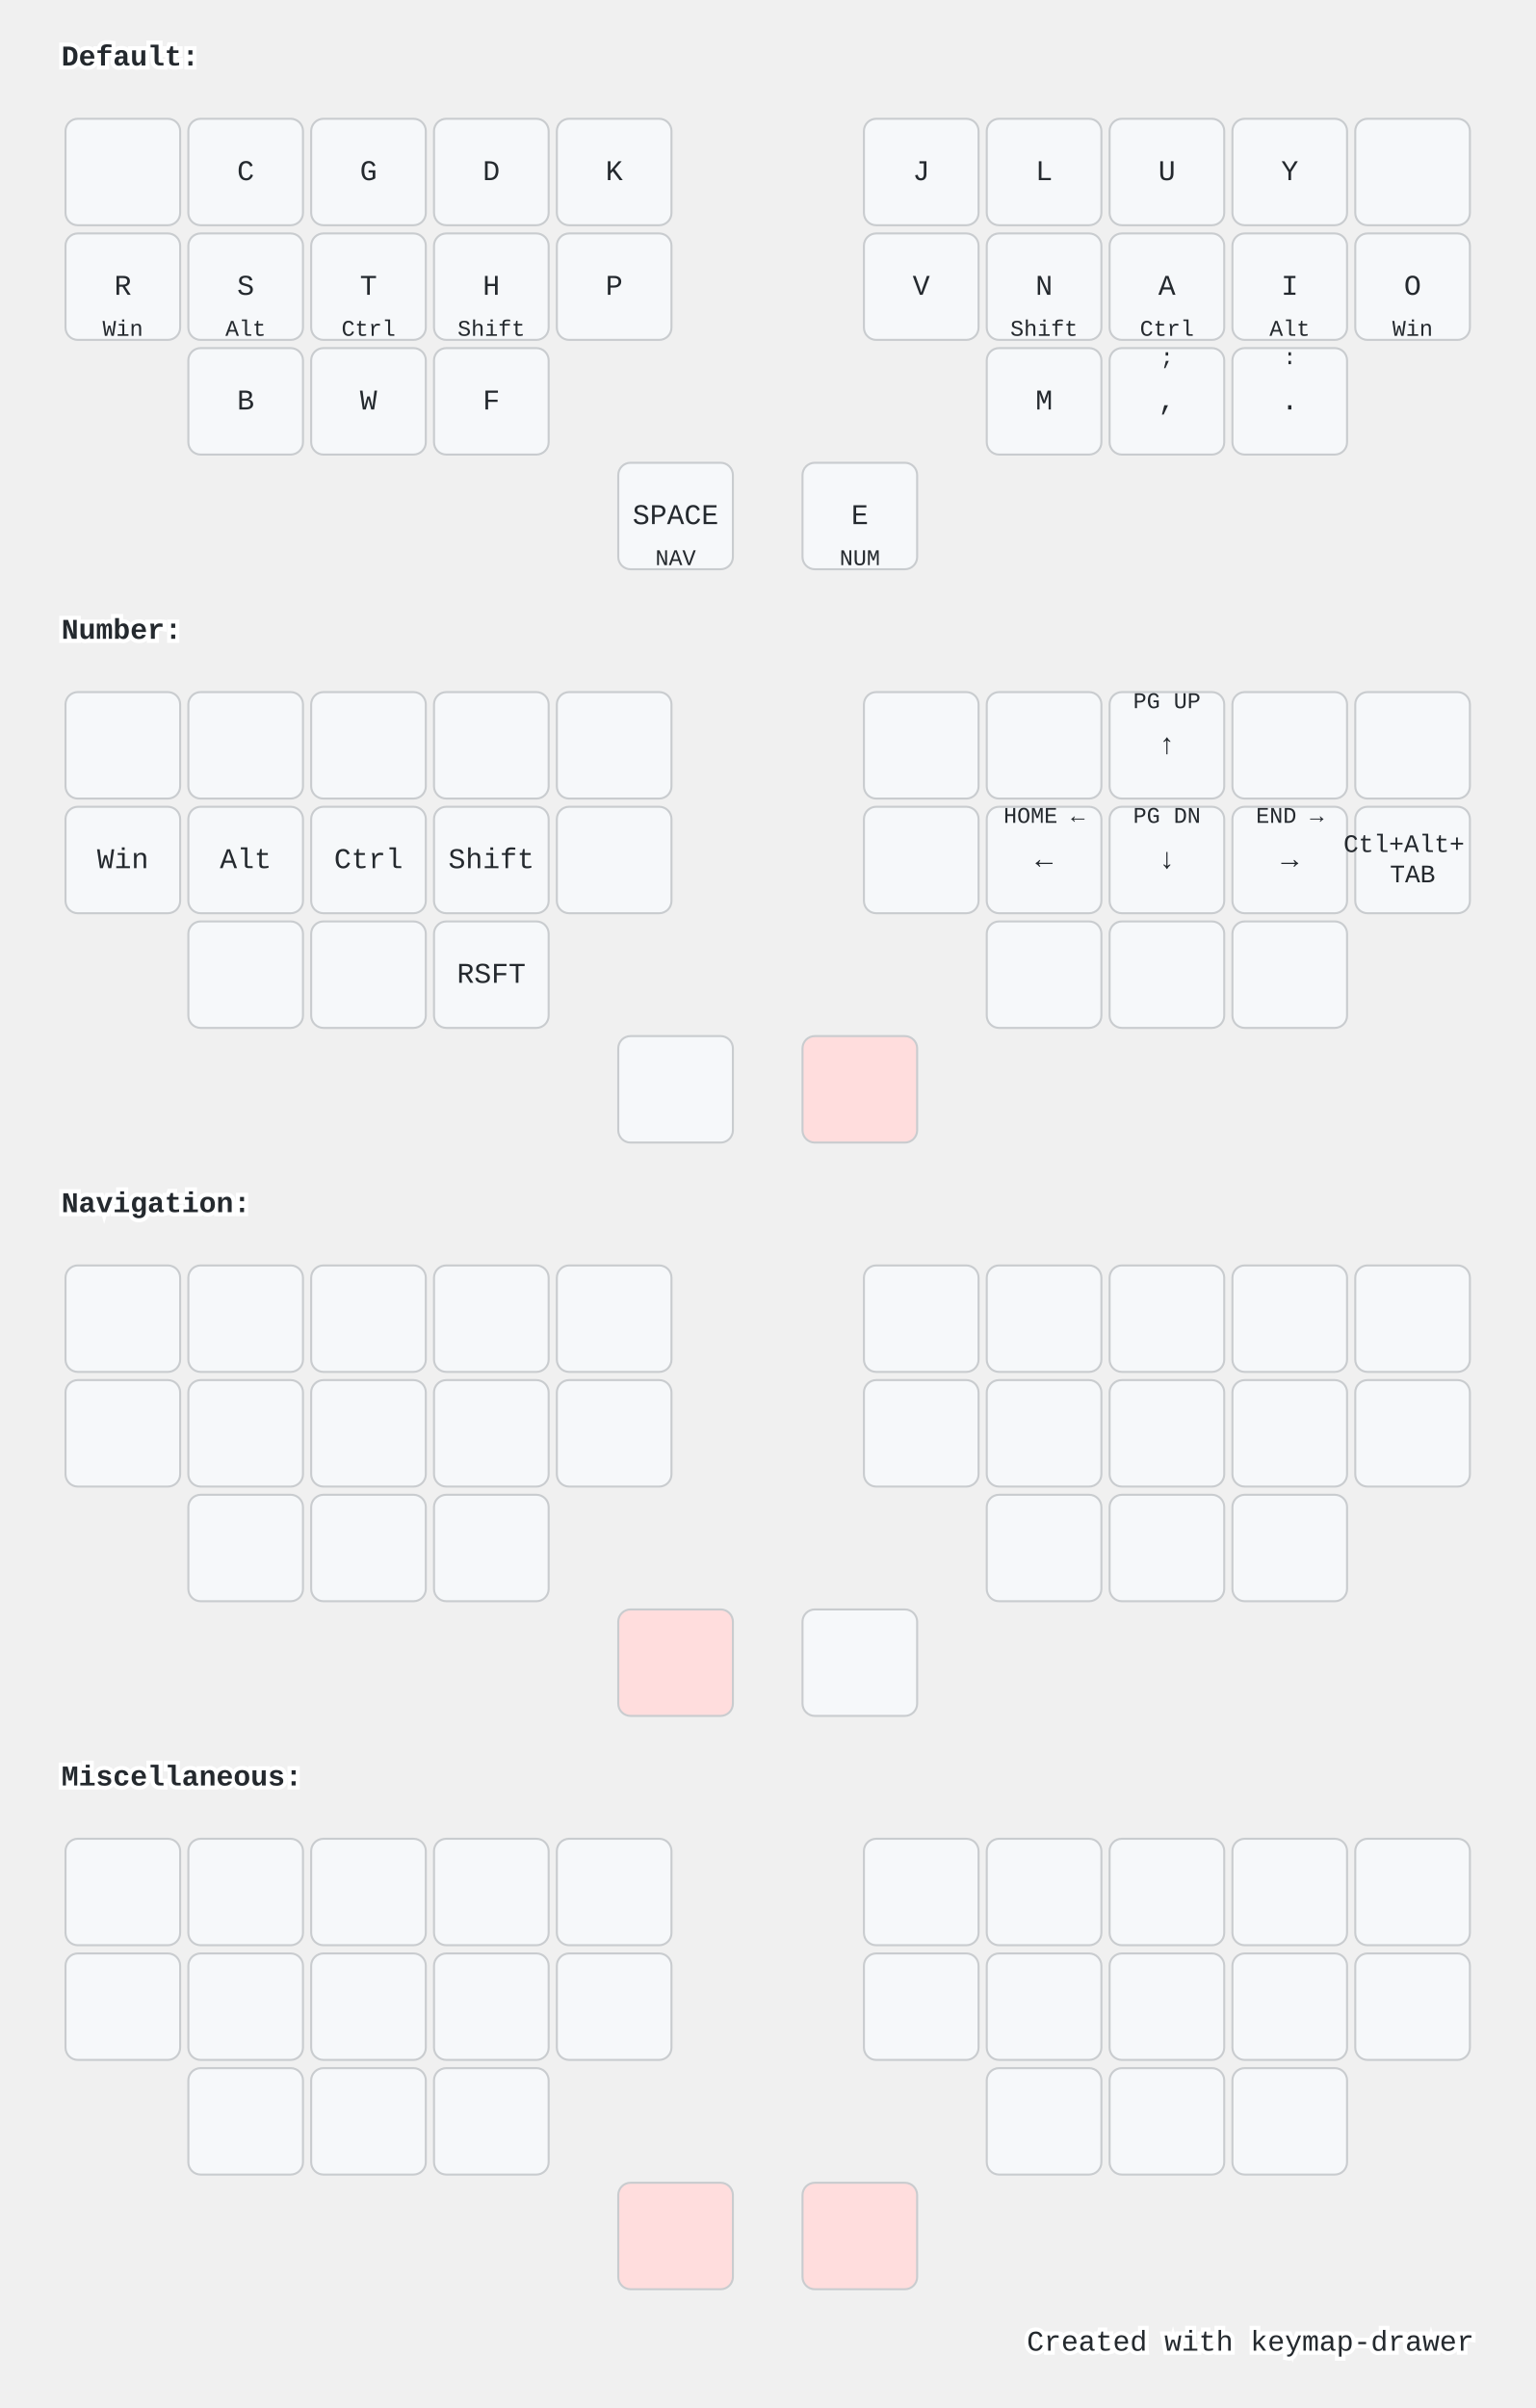
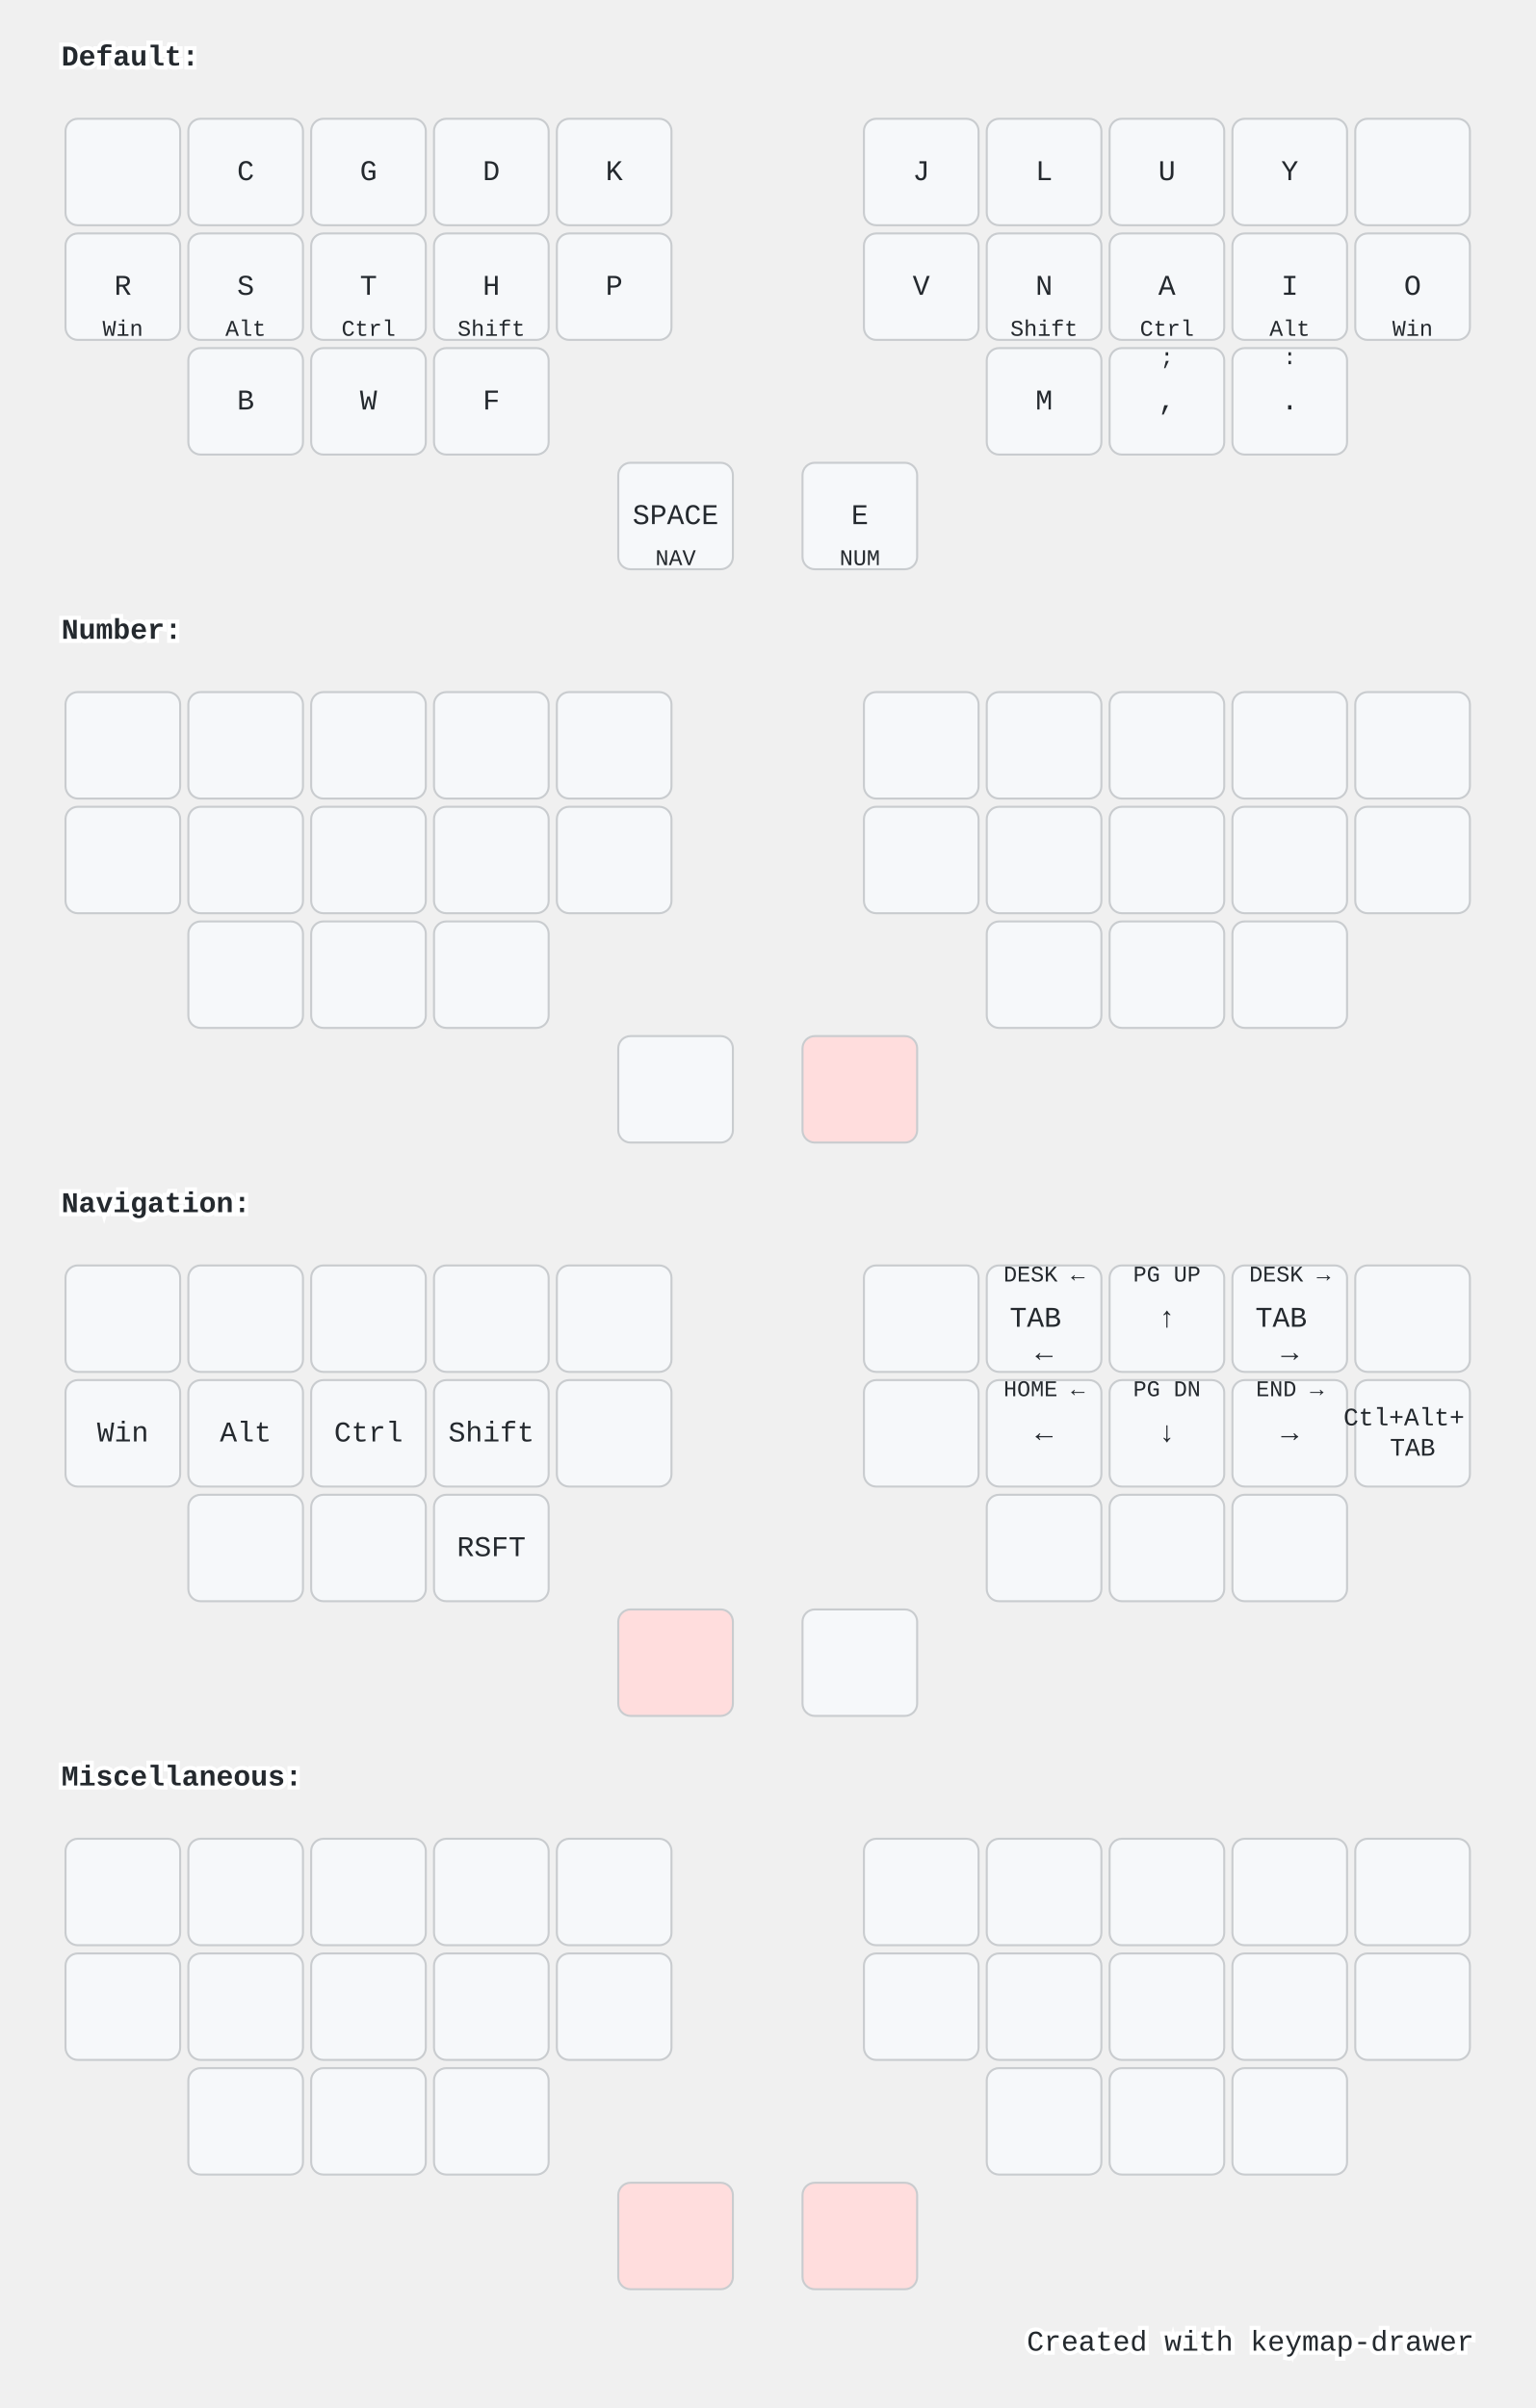
<svg xmlns="http://www.w3.org/2000/svg" width="750" height="1176" viewBox="0 0 750 1176" class="keymap">
  <style>/* inherit to force styles through use tags */
svg path {
    fill: inherit;
}

/* font and background color specifications */
svg.keymap {
    font-family: SFMono-Regular,Consolas,Liberation Mono,Menlo,monospace;
    font-size: 14px;
    font-kerning: normal;
    text-rendering: optimizeLegibility;
    fill: #24292e;
}

/* default key styling */
rect.key {
    fill: #f6f8fa;
}

rect.key, rect.combo {
    stroke: #c9cccf;
    stroke-width: 1;
}

/* default key side styling, only used is draw_key_sides is set */
rect.side {
    filter: brightness(90%);
}

/* color accent for combo boxes */
rect.combo, rect.combo-separate {
    fill: #cdf;
}

/* color accent for held keys */
rect.held, rect.combo.held {
    fill: #fdd;
}

/* color accent for ghost (optional) keys */
rect.ghost, rect.combo.ghost {
    stroke-dasharray: 4, 4;
    stroke-width: 2;
}

text {
    text-anchor: middle;
    dominant-baseline: middle;
}

/* styling for layer labels */
text.label {
    font-weight: bold;
    text-anchor: start;
    stroke: white;
    stroke-width: 4;
    paint-order: stroke;
}

/* styling for optional footer */
text.footer {
    text-anchor: end;
    dominant-baseline: auto;
    stroke: white;
    stroke-width: 4;
    paint-order: stroke;
}

/* styling for combo tap, and key hold/shifted label text */
text.combo, text.hold, text.shifted {
    font-size: 11px;
}

text.hold {
    text-anchor: middle;
    dominant-baseline: auto;
}

text.shifted {
    text-anchor: middle;
    dominant-baseline: hanging;
}

text.layer-activator {
    text-decoration: underline;
}

/* styling for hold/shifted label text in combo box */
text.combo.hold, text.combo.shifted {
    font-size: 8px;
}

/* lighter symbol for transparent keys */
text.trans {
    fill: #7b7e81;
}

/* styling for combo dendrons */
path.combo {
    stroke-width: 1;
    stroke: gray;
    fill: none;
}

/* Start Tabler Icons Cleanup */
/* cannot use height/width with glyphs */
.icon-tabler &gt; path {
    fill: inherit;
    stroke: inherit;
    stroke-width: 2;
}
/* hide tabler's default box */
.icon-tabler &gt; path[stroke="none"][fill="none"] {
    visibility: hidden;
}
/* End Tabler Icons Cleanup */
</style>
  <g transform="translate(30, 0)" class="layer-Default">
    <text x="0" y="28" class="label" id="Default">Default:</text>
    <g transform="translate(0, 56)">
      <g transform="translate(30, 28)" class="key keypos-0">
        <rect rx="6" ry="6" x="-28" y="-26" width="56" height="52" class="key" />
      </g>
      <g transform="translate(90, 28)" class="key keypos-1">
        <rect rx="6" ry="6" x="-28" y="-26" width="56" height="52" class="key" />
        <text x="0" y="0" class="key tap">C</text>
      </g>
      <g transform="translate(150, 28)" class="key keypos-2">
        <rect rx="6" ry="6" x="-28" y="-26" width="56" height="52" class="key" />
        <text x="0" y="0" class="key tap">G</text>
      </g>
      <g transform="translate(210, 28)" class="key keypos-3">
        <rect rx="6" ry="6" x="-28" y="-26" width="56" height="52" class="key" />
        <text x="0" y="0" class="key tap">D</text>
      </g>
      <g transform="translate(270, 28)" class="key keypos-4">
        <rect rx="6" ry="6" x="-28" y="-26" width="56" height="52" class="key" />
        <text x="0" y="0" class="key tap">K</text>
      </g>
      <g transform="translate(420, 28)" class="key keypos-5">
        <rect rx="6" ry="6" x="-28" y="-26" width="56" height="52" class="key" />
        <text x="0" y="0" class="key tap">J</text>
      </g>
      <g transform="translate(480, 28)" class="key keypos-6">
        <rect rx="6" ry="6" x="-28" y="-26" width="56" height="52" class="key" />
        <text x="0" y="0" class="key tap">L</text>
      </g>
      <g transform="translate(540, 28)" class="key keypos-7">
        <rect rx="6" ry="6" x="-28" y="-26" width="56" height="52" class="key" />
        <text x="0" y="0" class="key tap">U</text>
      </g>
      <g transform="translate(600, 28)" class="key keypos-8">
        <rect rx="6" ry="6" x="-28" y="-26" width="56" height="52" class="key" />
        <text x="0" y="0" class="key tap">Y</text>
      </g>
      <g transform="translate(660, 28)" class="key keypos-9">
        <rect rx="6" ry="6" x="-28" y="-26" width="56" height="52" class="key" />
      </g>
      <g transform="translate(30, 84)" class="key keypos-10">
        <rect rx="6" ry="6" x="-28" y="-26" width="56" height="52" class="key" />
        <text x="0" y="0" class="key tap">R</text>
        <text x="0" y="24" class="key hold">Win</text>
      </g>
      <g transform="translate(90, 84)" class="key keypos-11">
        <rect rx="6" ry="6" x="-28" y="-26" width="56" height="52" class="key" />
        <text x="0" y="0" class="key tap">S</text>
        <text x="0" y="24" class="key hold">Alt</text>
      </g>
      <g transform="translate(150, 84)" class="key keypos-12">
        <rect rx="6" ry="6" x="-28" y="-26" width="56" height="52" class="key" />
        <text x="0" y="0" class="key tap">T</text>
        <text x="0" y="24" class="key hold">Ctrl</text>
      </g>
      <g transform="translate(210, 84)" class="key keypos-13">
        <rect rx="6" ry="6" x="-28" y="-26" width="56" height="52" class="key" />
        <text x="0" y="0" class="key tap">H</text>
        <text x="0" y="24" class="key hold">Shift</text>
      </g>
      <g transform="translate(270, 84)" class="key keypos-14">
        <rect rx="6" ry="6" x="-28" y="-26" width="56" height="52" class="key" />
        <text x="0" y="0" class="key tap">P</text>
      </g>
      <g transform="translate(420, 84)" class="key keypos-15">
        <rect rx="6" ry="6" x="-28" y="-26" width="56" height="52" class="key" />
        <text x="0" y="0" class="key tap">V</text>
      </g>
      <g transform="translate(480, 84)" class="key keypos-16">
        <rect rx="6" ry="6" x="-28" y="-26" width="56" height="52" class="key" />
        <text x="0" y="0" class="key tap">N</text>
        <text x="0" y="24" class="key hold">Shift</text>
      </g>
      <g transform="translate(540, 84)" class="key keypos-17">
        <rect rx="6" ry="6" x="-28" y="-26" width="56" height="52" class="key" />
        <text x="0" y="0" class="key tap">A</text>
        <text x="0" y="24" class="key hold">Ctrl</text>
      </g>
      <g transform="translate(600, 84)" class="key keypos-18">
        <rect rx="6" ry="6" x="-28" y="-26" width="56" height="52" class="key" />
        <text x="0" y="0" class="key tap">I</text>
        <text x="0" y="24" class="key hold">Alt</text>
      </g>
      <g transform="translate(660, 84)" class="key keypos-19">
        <rect rx="6" ry="6" x="-28" y="-26" width="56" height="52" class="key" />
        <text x="0" y="0" class="key tap">O</text>
        <text x="0" y="24" class="key hold">Win</text>
      </g>
      <g transform="translate(90, 140)" class="key keypos-20">
        <rect rx="6" ry="6" x="-28" y="-26" width="56" height="52" class="key" />
        <text x="0" y="0" class="key tap">B</text>
      </g>
      <g transform="translate(150, 140)" class="key keypos-21">
        <rect rx="6" ry="6" x="-28" y="-26" width="56" height="52" class="key" />
        <text x="0" y="0" class="key tap">W</text>
      </g>
      <g transform="translate(210, 140)" class="key keypos-22">
        <rect rx="6" ry="6" x="-28" y="-26" width="56" height="52" class="key" />
        <text x="0" y="0" class="key tap">F</text>
      </g>
      <g transform="translate(480, 140)" class="key keypos-23">
        <rect rx="6" ry="6" x="-28" y="-26" width="56" height="52" class="key" />
        <text x="0" y="0" class="key tap">M</text>
      </g>
      <g transform="translate(540, 140)" class="key keypos-24">
        <rect rx="6" ry="6" x="-28" y="-26" width="56" height="52" class="key" />
        <text x="0" y="0" class="key tap">,</text>
        <text x="0" y="-24" class="key shifted">;</text>
      </g>
      <g transform="translate(600, 140)" class="key keypos-25">
        <rect rx="6" ry="6" x="-28" y="-26" width="56" height="52" class="key" />
        <text x="0" y="0" class="key tap">.</text>
        <text x="0" y="-24" class="key shifted">:</text>
      </g>
      <g transform="translate(300, 196)" class="key keypos-26">
        <rect rx="6" ry="6" x="-28" y="-26" width="56" height="52" class="key" />
        <text x="0" y="0" class="key tap">SPACE</text>
        <text x="0" y="24" class="key hold">NAV</text>
      </g>
      <g transform="translate(390, 196)" class="key keypos-27">
        <rect rx="6" ry="6" x="-28" y="-26" width="56" height="52" class="key" />
        <text x="0" y="0" class="key tap">E</text>
        <text x="0" y="24" class="key hold">NUM</text>
      </g>
    </g>
  </g>
  <g transform="translate(30, 280)" class="layer-Number">
    <text x="0" y="28" class="label" id="Number">Number:</text>
    <g transform="translate(0, 56)">
      <g transform="translate(30, 28)" class="key keypos-0">
        <rect rx="6" ry="6" x="-28" y="-26" width="56" height="52" class="key" />
      </g>
      <g transform="translate(90, 28)" class="key keypos-1">
        <rect rx="6" ry="6" x="-28" y="-26" width="56" height="52" class="key" />
      </g>
      <g transform="translate(150, 28)" class="key keypos-2">
        <rect rx="6" ry="6" x="-28" y="-26" width="56" height="52" class="key" />
      </g>
      <g transform="translate(210, 28)" class="key keypos-3">
        <rect rx="6" ry="6" x="-28" y="-26" width="56" height="52" class="key" />
      </g>
      <g transform="translate(270, 28)" class="key keypos-4">
        <rect rx="6" ry="6" x="-28" y="-26" width="56" height="52" class="key" />
      </g>
      <g transform="translate(420, 28)" class="key keypos-5">
        <rect rx="6" ry="6" x="-28" y="-26" width="56" height="52" class="key" />
      </g>
      <g transform="translate(480, 28)" class="key keypos-6">
        <rect rx="6" ry="6" x="-28" y="-26" width="56" height="52" class="key" />
      </g>
      <g transform="translate(540, 28)" class="key keypos-7">
        <rect rx="6" ry="6" x="-28" y="-26" width="56" height="52" class="key" />
-         <text x="0" y="0" class="key tap">↑</text>
-         <text x="0" y="-24" class="key shifted">PG UP</text>
      </g>
      <g transform="translate(600, 28)" class="key keypos-8">
        <rect rx="6" ry="6" x="-28" y="-26" width="56" height="52" class="key" />
      </g>
      <g transform="translate(660, 28)" class="key keypos-9">
        <rect rx="6" ry="6" x="-28" y="-26" width="56" height="52" class="key" />
      </g>
      <g transform="translate(30, 84)" class="key keypos-10">
        <rect rx="6" ry="6" x="-28" y="-26" width="56" height="52" class="key" />
-         <text x="0" y="0" class="key tap">Win</text>
      </g>
      <g transform="translate(90, 84)" class="key keypos-11">
        <rect rx="6" ry="6" x="-28" y="-26" width="56" height="52" class="key" />
-         <text x="0" y="0" class="key tap">Alt</text>
      </g>
      <g transform="translate(150, 84)" class="key keypos-12">
        <rect rx="6" ry="6" x="-28" y="-26" width="56" height="52" class="key" />
-         <text x="0" y="0" class="key tap">Ctrl</text>
      </g>
      <g transform="translate(210, 84)" class="key keypos-13">
        <rect rx="6" ry="6" x="-28" y="-26" width="56" height="52" class="key" />
-         <text x="0" y="0" class="key tap">Shift</text>
      </g>
      <g transform="translate(270, 84)" class="key keypos-14">
        <rect rx="6" ry="6" x="-28" y="-26" width="56" height="52" class="key" />
      </g>
      <g transform="translate(420, 84)" class="key keypos-15">
        <rect rx="6" ry="6" x="-28" y="-26" width="56" height="52" class="key" />
      </g>
      <g transform="translate(480, 84)" class="key keypos-16">
        <rect rx="6" ry="6" x="-28" y="-26" width="56" height="52" class="key" />
-         <text x="0" y="0" class="key tap">←</text>
-         <text x="0" y="-24" class="key shifted">HOME ←</text>
      </g>
      <g transform="translate(540, 84)" class="key keypos-17">
        <rect rx="6" ry="6" x="-28" y="-26" width="56" height="52" class="key" />
-         <text x="0" y="0" class="key tap">↓</text>
-         <text x="0" y="-24" class="key shifted">PG DN</text>
      </g>
      <g transform="translate(600, 84)" class="key keypos-18">
        <rect rx="6" ry="6" x="-28" y="-26" width="56" height="52" class="key" />
-         <text x="0" y="0" class="key tap">→</text>
-         <text x="0" y="-24" class="key shifted">END →</text>
      </g>
      <g transform="translate(660, 84)" class="key keypos-19">
        <rect rx="6" ry="6" x="-28" y="-26" width="56" height="52" class="key" />
-         <text x="0" y="0" class="key tap">
-           <tspan x="0" dy="-0.6em" style="font-size: 88%">Ctl+Alt+</tspan>
-           <tspan x="0" dy="1.2em" style="font-size: 88%">TAB</tspan>
-         </text>
      </g>
      <g transform="translate(90, 140)" class="key keypos-20">
        <rect rx="6" ry="6" x="-28" y="-26" width="56" height="52" class="key" />
      </g>
      <g transform="translate(150, 140)" class="key keypos-21">
        <rect rx="6" ry="6" x="-28" y="-26" width="56" height="52" class="key" />
      </g>
      <g transform="translate(210, 140)" class="key keypos-22">
        <rect rx="6" ry="6" x="-28" y="-26" width="56" height="52" class="key" />
-         <text x="0" y="0" class="key tap">RSFT</text>
      </g>
      <g transform="translate(480, 140)" class="key keypos-23">
        <rect rx="6" ry="6" x="-28" y="-26" width="56" height="52" class="key" />
      </g>
      <g transform="translate(540, 140)" class="key keypos-24">
        <rect rx="6" ry="6" x="-28" y="-26" width="56" height="52" class="key" />
      </g>
      <g transform="translate(600, 140)" class="key keypos-25">
        <rect rx="6" ry="6" x="-28" y="-26" width="56" height="52" class="key" />
      </g>
      <g transform="translate(300, 196)" class="key keypos-26">
        <rect rx="6" ry="6" x="-28" y="-26" width="56" height="52" class="key" />
      </g>
      <g transform="translate(390, 196)" class="key held keypos-27">
        <rect rx="6" ry="6" x="-28" y="-26" width="56" height="52" class="key held" />
      </g>
    </g>
  </g>
  <g transform="translate(30, 560)" class="layer-Navigation">
    <text x="0" y="28" class="label" id="Navigation">Navigation:</text>
    <g transform="translate(0, 56)">
      <g transform="translate(30, 28)" class="key keypos-0">
        <rect rx="6" ry="6" x="-28" y="-26" width="56" height="52" class="key" />
      </g>
      <g transform="translate(90, 28)" class="key keypos-1">
        <rect rx="6" ry="6" x="-28" y="-26" width="56" height="52" class="key" />
      </g>
      <g transform="translate(150, 28)" class="key keypos-2">
        <rect rx="6" ry="6" x="-28" y="-26" width="56" height="52" class="key" />
      </g>
      <g transform="translate(210, 28)" class="key keypos-3">
        <rect rx="6" ry="6" x="-28" y="-26" width="56" height="52" class="key" />
      </g>
      <g transform="translate(270, 28)" class="key keypos-4">
        <rect rx="6" ry="6" x="-28" y="-26" width="56" height="52" class="key" />
      </g>
      <g transform="translate(420, 28)" class="key keypos-5">
        <rect rx="6" ry="6" x="-28" y="-26" width="56" height="52" class="key" />
      </g>
      <g transform="translate(480, 28)" class="key keypos-6">
        <rect rx="6" ry="6" x="-28" y="-26" width="56" height="52" class="key" />
+         <text x="0" y="0" class="key tap">
+           <tspan x="0" dy="-0.0em">TAB</tspan>
+           <tspan x="0" dy="1.2em">←</tspan>
+         </text>
+         <text x="0" y="-24" class="key shifted">DESK ←</text>
      </g>
      <g transform="translate(540, 28)" class="key keypos-7">
        <rect rx="6" ry="6" x="-28" y="-26" width="56" height="52" class="key" />
+         <text x="0" y="0" class="key tap">↑</text>
+         <text x="0" y="-24" class="key shifted">PG UP</text>
      </g>
      <g transform="translate(600, 28)" class="key keypos-8">
        <rect rx="6" ry="6" x="-28" y="-26" width="56" height="52" class="key" />
+         <text x="0" y="0" class="key tap">
+           <tspan x="0" dy="-0.0em">TAB</tspan>
+           <tspan x="0" dy="1.2em">→</tspan>
+         </text>
+         <text x="0" y="-24" class="key shifted">DESK →</text>
      </g>
      <g transform="translate(660, 28)" class="key keypos-9">
        <rect rx="6" ry="6" x="-28" y="-26" width="56" height="52" class="key" />
      </g>
      <g transform="translate(30, 84)" class="key keypos-10">
        <rect rx="6" ry="6" x="-28" y="-26" width="56" height="52" class="key" />
+         <text x="0" y="0" class="key tap">Win</text>
      </g>
      <g transform="translate(90, 84)" class="key keypos-11">
        <rect rx="6" ry="6" x="-28" y="-26" width="56" height="52" class="key" />
+         <text x="0" y="0" class="key tap">Alt</text>
      </g>
      <g transform="translate(150, 84)" class="key keypos-12">
        <rect rx="6" ry="6" x="-28" y="-26" width="56" height="52" class="key" />
+         <text x="0" y="0" class="key tap">Ctrl</text>
      </g>
      <g transform="translate(210, 84)" class="key keypos-13">
        <rect rx="6" ry="6" x="-28" y="-26" width="56" height="52" class="key" />
+         <text x="0" y="0" class="key tap">Shift</text>
      </g>
      <g transform="translate(270, 84)" class="key keypos-14">
        <rect rx="6" ry="6" x="-28" y="-26" width="56" height="52" class="key" />
      </g>
      <g transform="translate(420, 84)" class="key keypos-15">
        <rect rx="6" ry="6" x="-28" y="-26" width="56" height="52" class="key" />
      </g>
      <g transform="translate(480, 84)" class="key keypos-16">
        <rect rx="6" ry="6" x="-28" y="-26" width="56" height="52" class="key" />
+         <text x="0" y="0" class="key tap">←</text>
+         <text x="0" y="-24" class="key shifted">HOME ←</text>
      </g>
      <g transform="translate(540, 84)" class="key keypos-17">
        <rect rx="6" ry="6" x="-28" y="-26" width="56" height="52" class="key" />
+         <text x="0" y="0" class="key tap">↓</text>
+         <text x="0" y="-24" class="key shifted">PG DN</text>
      </g>
      <g transform="translate(600, 84)" class="key keypos-18">
        <rect rx="6" ry="6" x="-28" y="-26" width="56" height="52" class="key" />
+         <text x="0" y="0" class="key tap">→</text>
+         <text x="0" y="-24" class="key shifted">END →</text>
      </g>
      <g transform="translate(660, 84)" class="key keypos-19">
        <rect rx="6" ry="6" x="-28" y="-26" width="56" height="52" class="key" />
+         <text x="0" y="0" class="key tap">
+           <tspan x="0" dy="-0.6em" style="font-size: 88%">Ctl+Alt+</tspan>
+           <tspan x="0" dy="1.2em" style="font-size: 88%">TAB</tspan>
+         </text>
      </g>
      <g transform="translate(90, 140)" class="key keypos-20">
        <rect rx="6" ry="6" x="-28" y="-26" width="56" height="52" class="key" />
      </g>
      <g transform="translate(150, 140)" class="key keypos-21">
        <rect rx="6" ry="6" x="-28" y="-26" width="56" height="52" class="key" />
      </g>
      <g transform="translate(210, 140)" class="key keypos-22">
        <rect rx="6" ry="6" x="-28" y="-26" width="56" height="52" class="key" />
+         <text x="0" y="0" class="key tap">RSFT</text>
      </g>
      <g transform="translate(480, 140)" class="key keypos-23">
        <rect rx="6" ry="6" x="-28" y="-26" width="56" height="52" class="key" />
      </g>
      <g transform="translate(540, 140)" class="key keypos-24">
        <rect rx="6" ry="6" x="-28" y="-26" width="56" height="52" class="key" />
      </g>
      <g transform="translate(600, 140)" class="key keypos-25">
        <rect rx="6" ry="6" x="-28" y="-26" width="56" height="52" class="key" />
      </g>
      <g transform="translate(300, 196)" class="key held keypos-26">
        <rect rx="6" ry="6" x="-28" y="-26" width="56" height="52" class="key held" />
      </g>
      <g transform="translate(390, 196)" class="key keypos-27">
        <rect rx="6" ry="6" x="-28" y="-26" width="56" height="52" class="key" />
      </g>
    </g>
  </g>
  <g transform="translate(30, 840)" class="layer-Miscellaneous">
    <text x="0" y="28" class="label" id="Miscellaneous">Miscellaneous:</text>
    <g transform="translate(0, 56)">
      <g transform="translate(30, 28)" class="key keypos-0">
        <rect rx="6" ry="6" x="-28" y="-26" width="56" height="52" class="key" />
      </g>
      <g transform="translate(90, 28)" class="key keypos-1">
        <rect rx="6" ry="6" x="-28" y="-26" width="56" height="52" class="key" />
      </g>
      <g transform="translate(150, 28)" class="key keypos-2">
        <rect rx="6" ry="6" x="-28" y="-26" width="56" height="52" class="key" />
      </g>
      <g transform="translate(210, 28)" class="key keypos-3">
        <rect rx="6" ry="6" x="-28" y="-26" width="56" height="52" class="key" />
      </g>
      <g transform="translate(270, 28)" class="key keypos-4">
        <rect rx="6" ry="6" x="-28" y="-26" width="56" height="52" class="key" />
      </g>
      <g transform="translate(420, 28)" class="key keypos-5">
        <rect rx="6" ry="6" x="-28" y="-26" width="56" height="52" class="key" />
      </g>
      <g transform="translate(480, 28)" class="key keypos-6">
        <rect rx="6" ry="6" x="-28" y="-26" width="56" height="52" class="key" />
      </g>
      <g transform="translate(540, 28)" class="key keypos-7">
        <rect rx="6" ry="6" x="-28" y="-26" width="56" height="52" class="key" />
      </g>
      <g transform="translate(600, 28)" class="key keypos-8">
        <rect rx="6" ry="6" x="-28" y="-26" width="56" height="52" class="key" />
      </g>
      <g transform="translate(660, 28)" class="key keypos-9">
        <rect rx="6" ry="6" x="-28" y="-26" width="56" height="52" class="key" />
      </g>
      <g transform="translate(30, 84)" class="key keypos-10">
        <rect rx="6" ry="6" x="-28" y="-26" width="56" height="52" class="key" />
      </g>
      <g transform="translate(90, 84)" class="key keypos-11">
        <rect rx="6" ry="6" x="-28" y="-26" width="56" height="52" class="key" />
      </g>
      <g transform="translate(150, 84)" class="key keypos-12">
        <rect rx="6" ry="6" x="-28" y="-26" width="56" height="52" class="key" />
      </g>
      <g transform="translate(210, 84)" class="key keypos-13">
        <rect rx="6" ry="6" x="-28" y="-26" width="56" height="52" class="key" />
      </g>
      <g transform="translate(270, 84)" class="key keypos-14">
        <rect rx="6" ry="6" x="-28" y="-26" width="56" height="52" class="key" />
      </g>
      <g transform="translate(420, 84)" class="key keypos-15">
        <rect rx="6" ry="6" x="-28" y="-26" width="56" height="52" class="key" />
      </g>
      <g transform="translate(480, 84)" class="key keypos-16">
        <rect rx="6" ry="6" x="-28" y="-26" width="56" height="52" class="key" />
      </g>
      <g transform="translate(540, 84)" class="key keypos-17">
        <rect rx="6" ry="6" x="-28" y="-26" width="56" height="52" class="key" />
      </g>
      <g transform="translate(600, 84)" class="key keypos-18">
        <rect rx="6" ry="6" x="-28" y="-26" width="56" height="52" class="key" />
      </g>
      <g transform="translate(660, 84)" class="key keypos-19">
        <rect rx="6" ry="6" x="-28" y="-26" width="56" height="52" class="key" />
      </g>
      <g transform="translate(90, 140)" class="key keypos-20">
        <rect rx="6" ry="6" x="-28" y="-26" width="56" height="52" class="key" />
      </g>
      <g transform="translate(150, 140)" class="key keypos-21">
        <rect rx="6" ry="6" x="-28" y="-26" width="56" height="52" class="key" />
      </g>
      <g transform="translate(210, 140)" class="key keypos-22">
        <rect rx="6" ry="6" x="-28" y="-26" width="56" height="52" class="key" />
      </g>
      <g transform="translate(480, 140)" class="key keypos-23">
        <rect rx="6" ry="6" x="-28" y="-26" width="56" height="52" class="key" />
      </g>
      <g transform="translate(540, 140)" class="key keypos-24">
        <rect rx="6" ry="6" x="-28" y="-26" width="56" height="52" class="key" />
      </g>
      <g transform="translate(600, 140)" class="key keypos-25">
        <rect rx="6" ry="6" x="-28" y="-26" width="56" height="52" class="key" />
      </g>
      <g transform="translate(300, 196)" class="key held keypos-26">
        <rect rx="6" ry="6" x="-28" y="-26" width="56" height="52" class="key held" />
      </g>
      <g transform="translate(390, 196)" class="key held keypos-27">
        <rect rx="6" ry="6" x="-28" y="-26" width="56" height="52" class="key held" />
      </g>
    </g>
  </g>
  <text x="720.0" y="1148.0" class="footer">Created with <a href="https://github.com/caksoylar/keymap-drawer">keymap-drawer</a>
  </text>
</svg>
